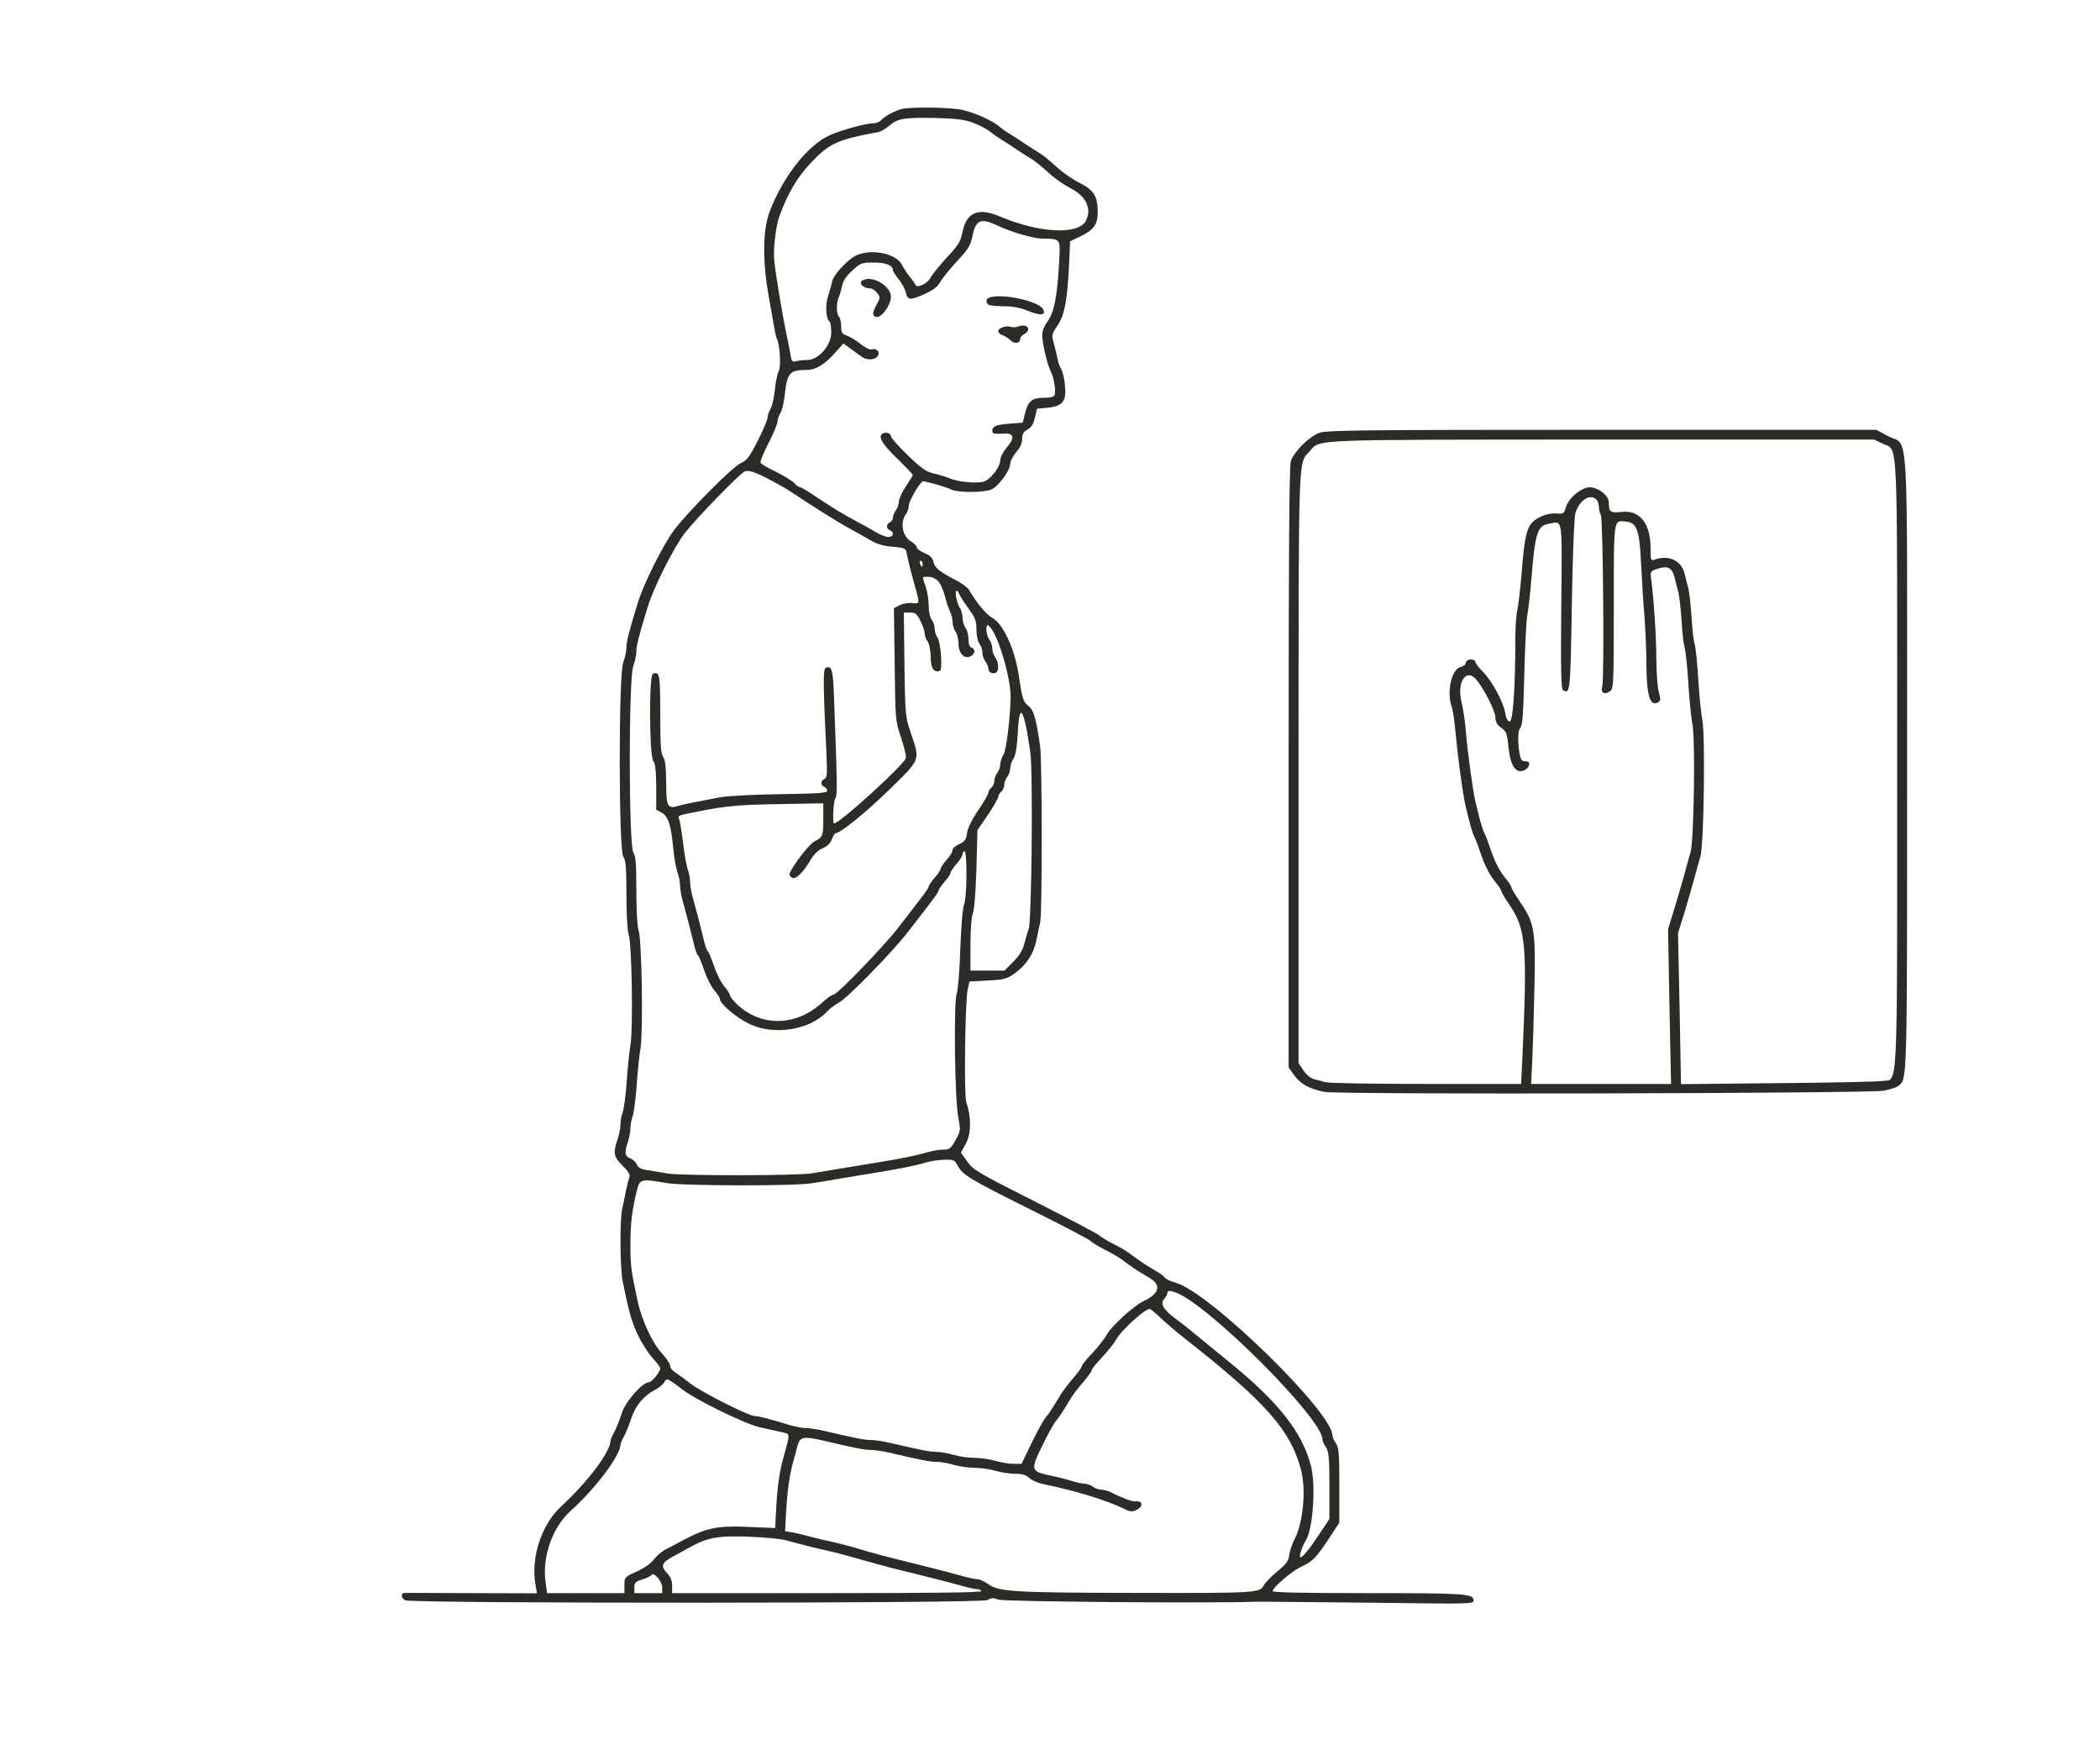
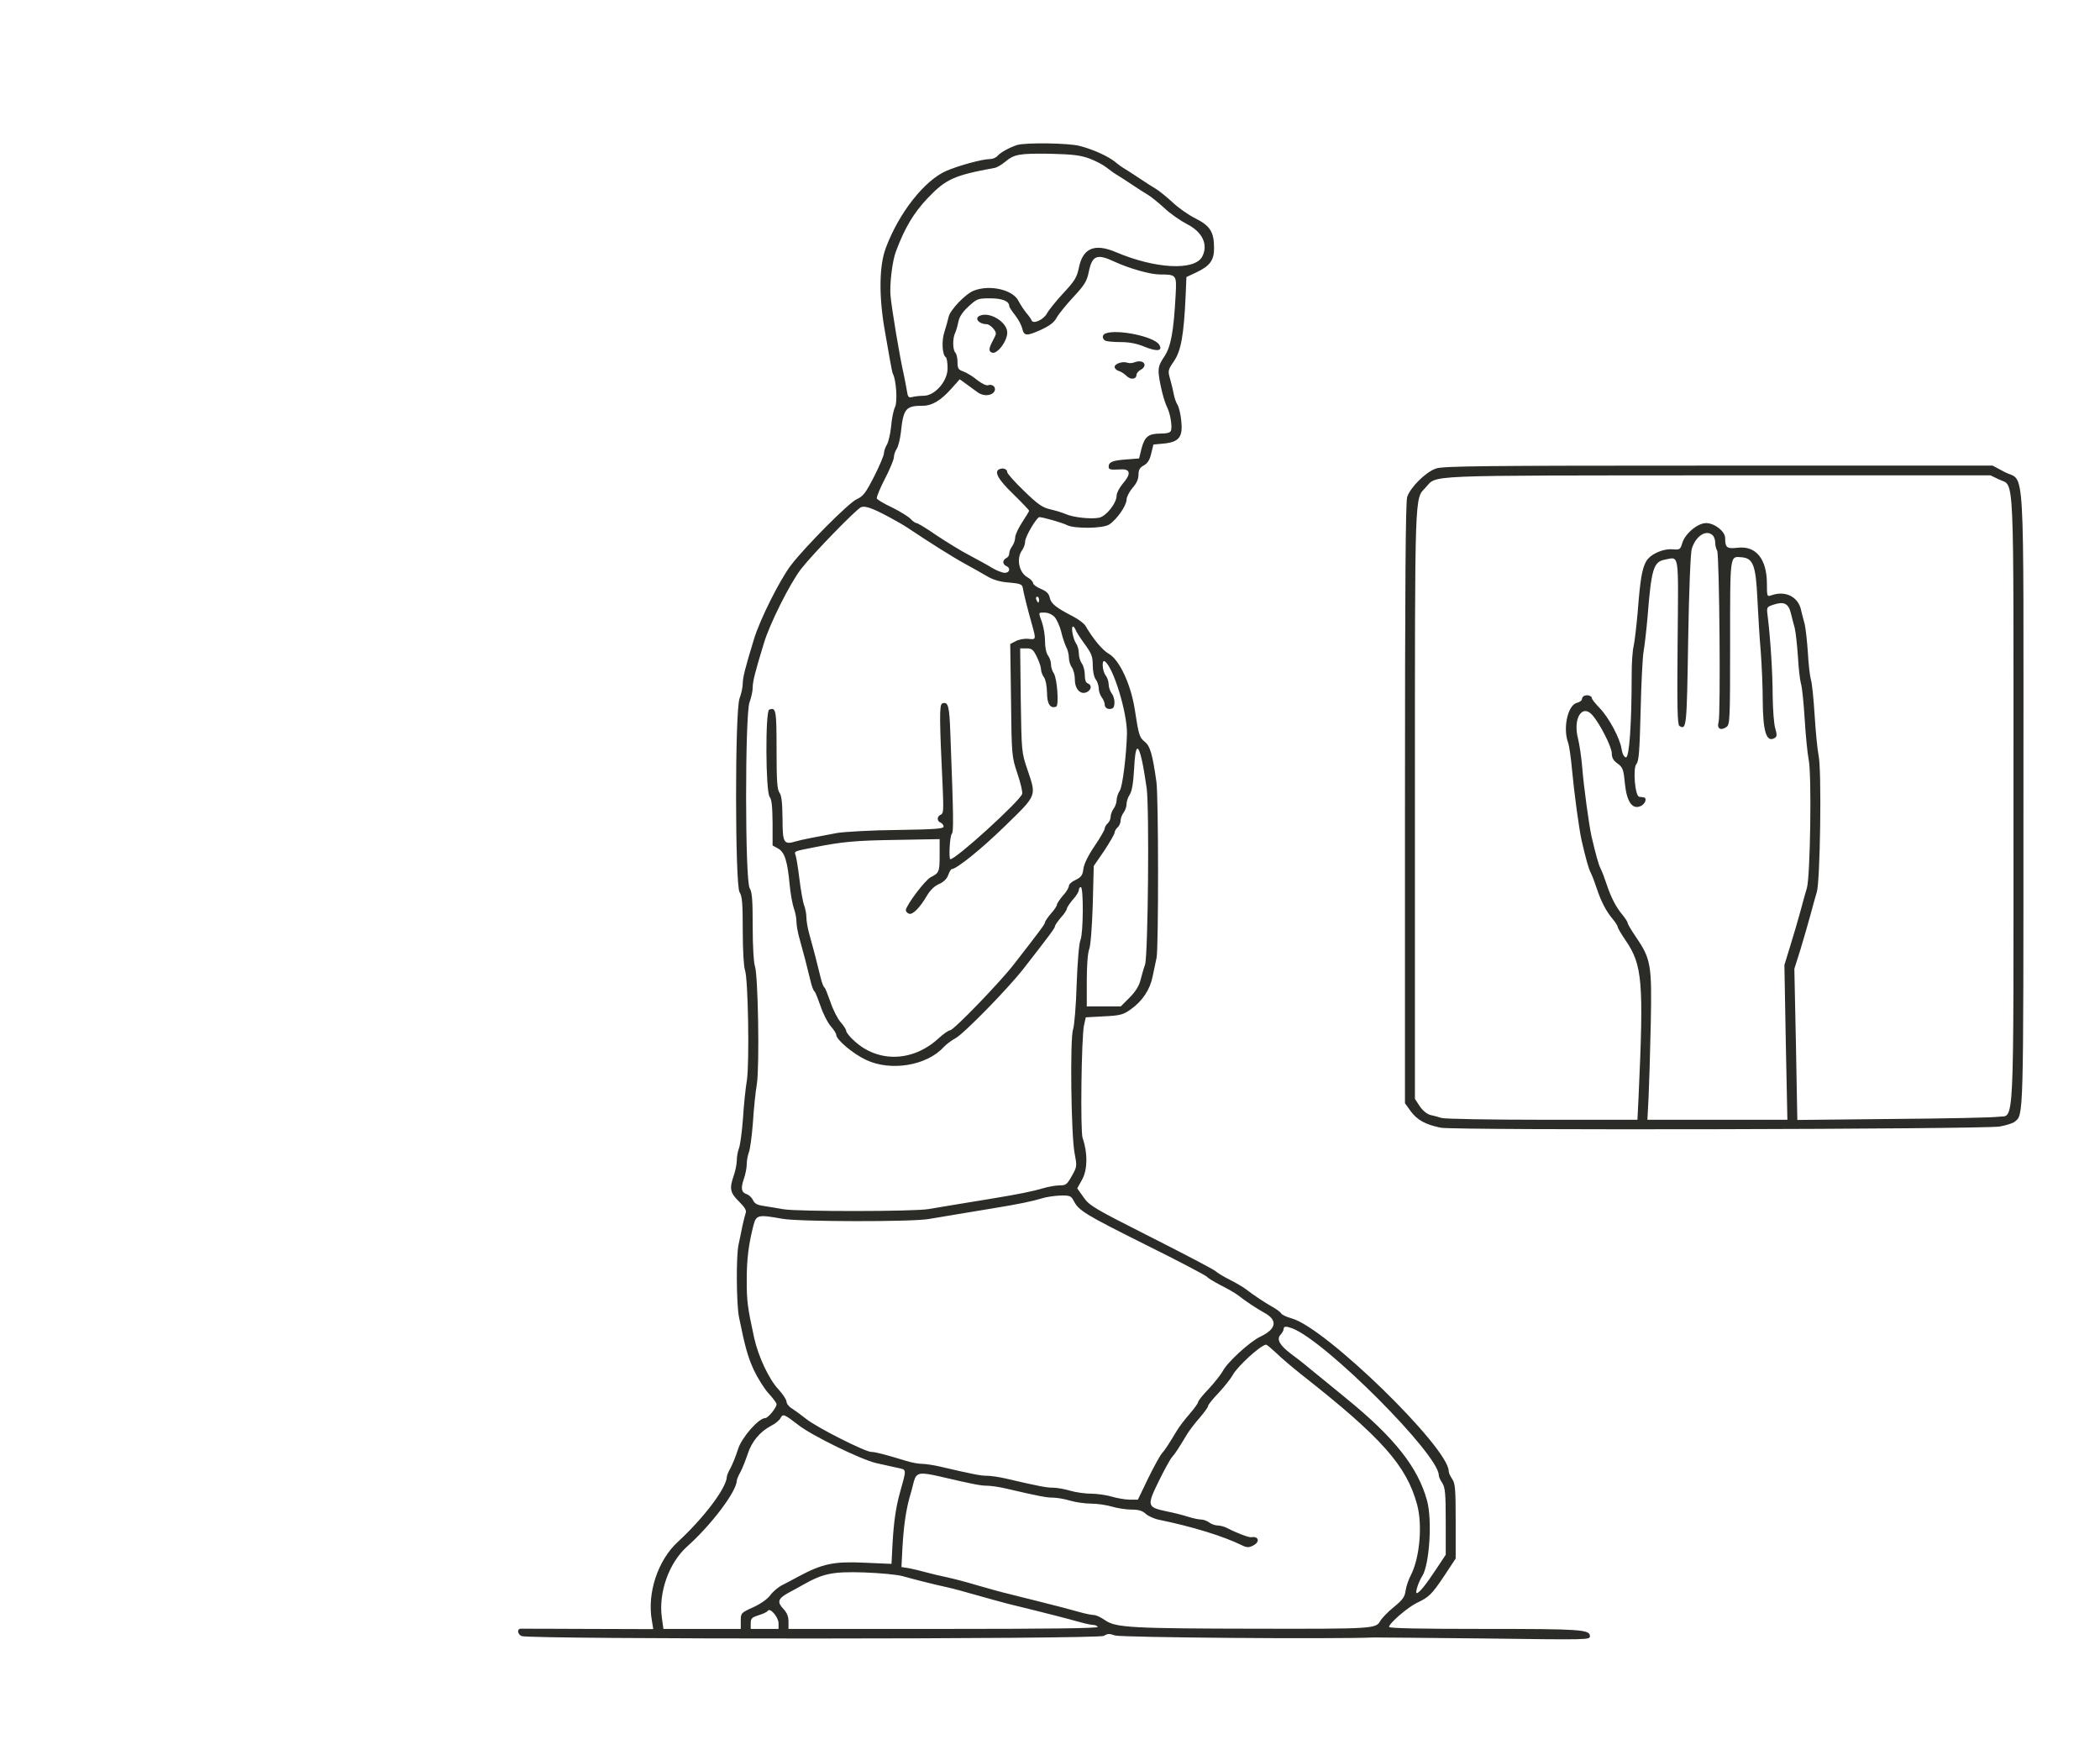
<svg xmlns="http://www.w3.org/2000/svg" version="1.0" width="1056pt" height="882pt" viewBox="0 0 1056 882" preserveAspectRatio="xMidYMid meet">
-   <g transform="translate(0,882) scale(0.1,-0.1)" fill="#2B2B27">
-     <path d="M4530 8271 c-38 -12 -85 -38 -99 -55 -8 -9 -25 -16 -40 -16 -37 0 -157 -33 -217 -59 -110 -48 -238 -210 -304 -386 -34 -88 -36 -241 -7 -410 9 -49 21 -119 27 -154 6 -36 13 -67 15 -71 16 -26 24 -140 11 -166 -8 -16 -17 -60 -20 -99 -4 -38 -14 -80 -22 -92 -7 -12 -14 -31 -14 -42 0 -10 -22 -63 -49 -116 -43 -84 -55 -100 -88 -115 -40 -18 -256 -235 -330 -331 -56 -73 -158 -276 -187 -374 -45 -147 -56 -192 -56 -222 0 -17 -7 -50 -16 -74 -24 -65 -23 -938 0 -975 13 -19 16 -56 16 -193 0 -99 5 -181 11 -198 16 -41 23 -462 10 -553 -7 -41 -16 -129 -20 -195 -5 -66 -14 -133 -20 -148 -6 -16 -11 -43 -11 -61 0 -19 -7 -53 -15 -76 -23 -66 -19 -87 26 -131 28 -28 39 -45 34 -57 -3 -9 -11 -39 -17 -67 -5 -27 -14 -69 -19 -92 -13 -58 -11 -300 2 -365 31 -152 44 -199 75 -267 19 -40 52 -93 74 -117 22 -24 40 -48 40 -54 0 -18 -43 -70 -57 -70 -33 0 -119 -98 -137 -157 -10 -32 -27 -74 -37 -93 -11 -19 -19 -39 -19 -45 -2 -56 -114 -205 -246 -327 -101 -92 -156 -259 -131 -396 l7 -43 -327 1 c-181 1 -334 1 -340 1 -19 -1 -16 -28 5 -37 34 -17 2902 -16 2928 1 19 12 28 12 56 2 28 -10 1089 -19 1303 -10 22 0 270 -2 550 -5 534 -7 535 -7 535 12 0 33 -48 36 -530 36 -322 0 -480 3 -480 10 0 18 94 99 140 121 61 29 74 41 139 138 l56 85 0 186 c0 160 -2 190 -17 213 -10 14 -18 32 -18 40 0 118 -620 722 -789 768 -25 7 -50 18 -54 26 -4 7 -25 22 -45 33 -39 22 -90 56 -132 88 -14 11 -50 32 -80 47 -30 15 -63 35 -73 44 -10 9 -157 86 -325 171 -285 144 -309 158 -338 200 l-32 45 26 47 c26 50 27 132 1 206 -12 35 -6 507 7 567 l9 40 92 5 c81 4 96 8 134 35 58 41 97 99 110 165 6 30 15 73 20 95 10 50 10 811 -1 885 -20 141 -32 180 -59 201 -26 21 -30 32 -50 164 -20 126 -78 250 -132 279 -30 17 -77 73 -116 140 -7 11 -34 32 -61 46 -87 45 -111 64 -118 94 -4 21 -16 33 -45 45 -21 9 -39 22 -39 29 0 7 -13 21 -29 30 -43 24 -56 96 -26 136 8 11 15 30 15 44 0 23 58 122 72 122 16 0 118 -29 138 -40 36 -19 182 -18 213 3 38 25 87 95 87 125 0 13 14 40 30 59 20 22 30 44 30 66 0 24 6 36 27 47 19 11 30 28 37 60 l11 45 54 5 c76 8 95 34 86 115 -3 33 -12 69 -19 80 -7 11 -15 34 -18 50 -3 17 -11 51 -18 76 -13 45 -13 47 19 94 35 52 49 130 58 326 l4 96 51 24 c67 32 88 60 88 121 0 81 -19 112 -92 149 -35 17 -88 54 -118 83 -31 28 -69 59 -85 68 -17 10 -50 31 -75 48 -25 17 -58 38 -74 48 -16 9 -41 27 -56 40 -35 27 -108 61 -175 78 -54 15 -272 18 -315 5z m363 -68 c32 -12 70 -32 86 -45 16 -13 41 -31 57 -40 16 -10 49 -31 74 -48 25 -17 58 -38 75 -48 16 -9 54 -40 85 -68 30 -29 83 -65 116 -82 76 -39 106 -103 74 -163 -39 -71 -235 -61 -433 23 -108 46 -167 21 -187 -79 -10 -48 -21 -66 -79 -128 -36 -39 -73 -85 -82 -102 -17 -31 -70 -55 -77 -33 -2 6 -14 23 -27 38 -12 15 -30 42 -39 60 -28 55 -143 82 -223 51 -42 -15 -121 -98 -128 -133 -4 -17 -13 -51 -21 -75 -15 -45 -11 -115 7 -127 5 -3 9 -28 9 -56 0 -65 -64 -138 -121 -138 -19 0 -44 -3 -56 -6 -19 -5 -23 -1 -28 33 -3 21 -11 58 -16 83 -20 88 -59 320 -66 394 -5 55 9 175 27 221 44 119 90 195 160 269 92 96 131 114 337 152 12 2 35 16 52 30 46 39 73 43 226 41 114 -3 151 -7 198 -24z m127 -519 c71 -33 179 -64 227 -64 84 0 85 -2 80 -99 -10 -189 -24 -265 -58 -315 -26 -39 -30 -54 -27 -89 6 -52 26 -134 43 -167 15 -31 26 -96 18 -116 -3 -9 -20 -14 -52 -14 -61 0 -80 -15 -96 -76 l-12 -49 -64 -5 c-69 -5 -89 -13 -89 -36 0 -15 6 -17 63 -14 48 2 50 -24 7 -73 -16 -19 -30 -46 -30 -59 0 -38 -53 -104 -88 -111 -40 -8 -129 1 -167 18 -16 7 -52 18 -78 24 -40 9 -63 25 -133 93 -46 44 -84 87 -84 94 0 14 -19 23 -37 16 -32 -11 -11 -51 67 -126 44 -43 80 -81 80 -84 0 -3 -16 -29 -35 -58 -19 -29 -35 -63 -35 -76 0 -13 -7 -33 -15 -44 -8 -10 -15 -27 -15 -37 0 -10 -7 -20 -15 -23 -8 -4 -15 -13 -15 -20 0 -8 7 -17 15 -20 23 -9 18 -34 -7 -34 -13 0 -41 11 -63 24 -22 14 -74 42 -115 64 -41 21 -115 67 -165 100 -49 34 -95 62 -101 62 -6 0 -19 9 -30 21 -10 11 -52 37 -92 57 -41 19 -76 40 -78 46 -2 6 16 51 41 99 25 48 45 97 45 108 0 11 6 30 14 42 8 12 17 49 21 82 13 122 24 135 113 135 44 0 90 28 142 87 l41 46 32 -23 c17 -13 44 -32 59 -43 30 -22 75 -17 85 9 7 19 -14 35 -34 27 -8 -3 -32 9 -54 26 -21 18 -53 37 -69 43 -26 9 -30 15 -30 47 0 20 -5 42 -11 48 -14 14 -14 74 -1 99 5 11 12 35 16 55 5 26 20 49 51 78 43 39 47 41 109 41 61 0 96 -14 96 -39 0 -5 13 -25 29 -45 16 -20 32 -50 36 -66 9 -40 21 -41 93 -9 45 21 67 37 80 61 9 17 47 64 83 103 58 62 69 80 79 128 17 83 41 93 130 51z m-1130 -1286 c30 -16 70 -39 88 -51 115 -77 236 -153 292 -183 36 -20 85 -47 110 -62 31 -18 65 -28 110 -31 55 -5 65 -9 68 -26 3 -22 25 -111 48 -191 19 -69 19 -71 -20 -66 -18 2 -47 -3 -62 -11 l-29 -15 4 -283 c3 -280 4 -283 32 -368 16 -47 27 -93 24 -103 -12 -36 -332 -328 -361 -328 -9 0 -3 117 7 127 10 10 9 85 -7 503 -5 143 -11 164 -41 153 -15 -6 -14 -80 3 -436 4 -100 3 -118 -10 -123 -20 -8 -21 -33 -1 -40 8 -4 15 -12 15 -20 0 -11 -45 -14 -232 -17 -128 -1 -264 -9 -303 -15 -119 -22 -179 -34 -207 -42 -62 -19 -68 -9 -68 114 -1 82 -5 116 -15 130 -12 16 -15 59 -15 217 0 200 -3 214 -37 201 -20 -7 -18 -411 2 -438 11 -14 14 -49 15 -132 l0 -113 29 -16 c32 -19 46 -63 57 -183 4 -41 13 -92 20 -114 8 -21 14 -52 14 -69 0 -17 6 -53 14 -81 8 -28 21 -78 30 -111 8 -33 20 -81 27 -108 6 -26 15 -50 20 -52 4 -3 17 -36 30 -73 12 -37 35 -82 50 -100 16 -18 29 -38 29 -45 0 -24 85 -96 150 -126 124 -59 305 -29 390 64 14 15 41 35 60 45 41 22 261 246 343 351 130 167 157 203 157 212 0 5 14 25 30 44 17 18 30 39 30 45 0 5 14 26 30 45 17 18 30 40 30 48 0 8 5 15 10 15 14 0 13 -232 -2 -267 -7 -16 -15 -112 -19 -223 -3 -107 -12 -209 -18 -226 -16 -42 -10 -536 8 -624 12 -63 12 -66 -14 -112 -24 -43 -30 -48 -61 -48 -20 0 -56 -6 -82 -14 -54 -16 -128 -31 -257 -52 -161 -26 -259 -43 -320 -53 -74 -13 -660 -13 -730 -1 -27 5 -71 12 -96 16 -36 5 -49 12 -57 29 -6 13 -20 26 -30 30 -29 9 -33 29 -17 76 8 23 15 56 15 75 0 18 5 45 11 61 6 15 15 82 20 148 4 66 13 154 20 195 14 93 6 552 -10 593 -6 17 -11 98 -11 198 0 136 -3 174 -15 193 -24 36 -24 870 -1 935 9 24 16 57 16 74 0 30 11 75 56 222 29 98 131 301 187 374 58 75 278 301 302 311 21 8 58 -5 145 -52z m750 -413 c0 -8 -2 -15 -4 -15 -2 0 -6 7 -10 15 -3 8 -1 15 4 15 6 0 10 -7 10 -15z m78 -87 c11 -13 26 -45 33 -73 6 -27 18 -62 25 -77 8 -14 14 -39 14 -55 0 -16 7 -38 15 -49 8 -10 15 -38 15 -61 0 -49 30 -79 62 -62 22 12 24 35 3 43 -10 3 -15 19 -15 43 0 21 -7 47 -15 57 -8 11 -15 34 -15 51 0 17 -6 39 -14 50 -15 22 -27 85 -15 85 3 0 9 -8 13 -17 3 -10 24 -42 46 -72 34 -47 40 -62 40 -106 0 -29 6 -59 15 -71 8 -10 15 -31 15 -45 0 -14 7 -34 15 -45 8 -10 15 -26 15 -36 0 -18 18 -28 38 -20 16 6 15 53 -3 76 -8 11 -15 31 -15 45 0 14 -7 35 -15 45 -17 22 -21 81 -5 71 43 -27 114 -259 112 -365 -3 -108 -22 -264 -36 -285 -9 -14 -16 -35 -16 -48 0 -13 -7 -32 -15 -43 -8 -10 -15 -29 -15 -40 0 -12 -7 -27 -15 -34 -8 -7 -15 -19 -15 -26 0 -7 -23 -47 -51 -88 -32 -47 -53 -90 -56 -114 -4 -33 -11 -42 -39 -56 -19 -8 -34 -22 -34 -30 0 -9 -13 -31 -30 -49 -16 -19 -30 -40 -30 -45 0 -6 -13 -27 -30 -45 -16 -19 -30 -39 -30 -44 0 -9 -27 -45 -157 -212 -74 -95 -303 -331 -320 -331 -8 0 -35 -19 -61 -43 -129 -117 -304 -121 -424 -8 -21 19 -38 41 -38 48 0 7 -13 27 -29 45 -15 18 -38 63 -50 100 -13 37 -26 70 -30 73 -5 2 -14 26 -20 52 -7 27 -19 75 -27 108 -9 33 -22 83 -30 111 -8 28 -14 65 -14 82 0 17 -5 43 -11 59 -6 15 -17 75 -24 133 -7 58 -16 113 -20 122 -7 18 -7 18 95 38 142 28 206 34 408 37 l222 4 0 -78 c0 -86 -2 -92 -44 -113 -29 -14 -125 -143 -126 -166 0 -7 7 -15 16 -18 18 -7 55 30 91 92 16 27 38 48 60 57 22 10 39 25 46 45 6 16 14 30 17 30 25 0 151 102 269 217 163 159 158 148 112 285 -29 85 -29 90 -33 347 l-3 261 32 0 c27 0 34 -6 52 -43 12 -24 21 -52 21 -63 0 -11 7 -29 15 -40 8 -11 14 -42 15 -76 0 -57 16 -82 46 -71 15 5 5 142 -12 168 -8 11 -14 31 -14 45 0 14 -7 34 -15 44 -9 12 -15 42 -15 72 0 28 -7 71 -15 94 -19 54 -20 50 13 50 17 0 37 -9 50 -22z m440 -724 c7 -32 17 -94 23 -136 14 -102 7 -840 -8 -888 -7 -19 -17 -55 -23 -78 -7 -29 -26 -59 -55 -88 l-44 -44 -86 0 -85 0 0 129 c0 79 5 141 12 158 7 17 14 105 18 223 l5 196 53 77 c28 43 52 84 52 91 0 7 7 19 15 26 8 7 15 22 15 34 0 11 7 30 15 40 8 11 15 30 15 43 0 13 7 35 16 48 11 17 18 58 22 130 6 120 19 133 40 39z m-344 -2211 c25 -50 57 -69 363 -222 166 -82 304 -155 308 -161 4 -6 34 -24 68 -42 34 -17 73 -39 87 -50 42 -33 93 -66 132 -88 70 -38 62 -82 -20 -121 -54 -26 -167 -130 -189 -174 -9 -16 -40 -56 -69 -87 -30 -31 -54 -61 -54 -67 0 -6 -19 -32 -42 -59 -24 -27 -52 -64 -63 -82 -44 -73 -61 -99 -77 -117 -9 -10 -40 -66 -69 -125 l-52 -108 -41 0 c-23 0 -63 7 -90 15 -27 8 -74 15 -105 15 -31 0 -78 7 -105 15 -27 8 -65 15 -85 15 -33 0 -71 7 -238 46 -34 8 -76 14 -95 14 -30 0 -69 7 -235 46 -34 8 -76 14 -93 14 -18 0 -53 7 -79 15 -98 30 -154 45 -175 45 -30 0 -272 122 -326 165 -25 20 -57 43 -72 53 -16 9 -28 25 -28 35 0 9 -18 37 -40 61 -49 52 -102 166 -123 261 -33 153 -37 181 -37 288 0 106 9 179 34 277 14 52 23 54 146 32 82 -15 652 -16 735 -1 33 5 101 17 150 25 50 8 128 21 175 29 124 20 200 36 245 50 22 7 64 13 92 14 48 1 54 -2 67 -26z m1100 -642 c168 -65 736 -634 736 -738 0 -8 8 -26 18 -40 14 -23 17 -52 17 -193 l0 -167 -49 -74 c-53 -80 -85 -119 -97 -119 -9 0 9 57 28 86 36 57 51 281 24 379 -45 166 -163 316 -405 513 -65 53 -146 120 -180 147 -33 28 -78 63 -99 78 -57 43 -74 73 -53 96 9 9 16 23 16 29 0 14 11 15 44 3z m-82 -123 c24 -24 81 -72 126 -108 405 -318 530 -459 583 -655 28 -102 13 -268 -31 -354 -12 -22 -24 -58 -27 -79 -4 -32 -15 -46 -60 -83 -30 -24 -60 -56 -68 -70 -20 -38 -42 -39 -609 -38 -636 1 -720 5 -773 42 -21 15 -47 27 -58 27 -10 0 -41 6 -69 14 -49 14 -118 32 -238 62 -32 8 -86 21 -120 30 -35 8 -106 28 -158 43 -52 16 -122 34 -155 41 -33 7 -80 18 -105 25 -25 7 -62 16 -83 20 l-39 6 5 97 c6 106 17 184 35 250 7 23 17 60 22 82 13 47 29 50 133 26 166 -39 205 -46 235 -46 19 0 61 -6 95 -14 167 -39 205 -46 238 -46 20 0 58 -7 85 -15 27 -8 74 -15 105 -15 31 0 78 -7 105 -15 27 -8 71 -15 98 -15 37 0 56 -6 72 -21 13 -12 44 -26 71 -31 165 -34 317 -81 410 -126 25 -13 37 -14 57 -4 39 18 32 50 -8 43 -11 -2 -74 22 -118 45 -14 8 -37 14 -50 14 -12 0 -32 7 -42 15 -11 8 -29 15 -41 15 -12 0 -41 6 -66 14 -24 8 -72 20 -107 27 -99 21 -101 27 -41 150 28 57 58 112 67 122 16 18 33 44 77 117 11 18 39 55 63 82 23 27 42 53 42 59 0 6 24 36 54 67 29 31 60 71 69 87 22 43 141 152 168 154 4 1 26 -18 51 -41z m-2402 -363 c67 -53 316 -174 390 -191 36 -8 82 -18 103 -23 54 -12 52 0 16 -131 -19 -69 -30 -145 -36 -254 l-5 -99 -138 6 c-152 7 -209 -5 -329 -69 -29 -16 -69 -37 -87 -46 -18 -10 -44 -32 -56 -49 -14 -19 -48 -43 -85 -60 -62 -28 -63 -29 -63 -69 l0 -40 -194 0 -195 0 -8 58 c-17 126 36 275 128 357 121 108 247 275 249 330 0 6 8 26 19 45 10 19 26 60 36 90 20 62 62 112 117 141 21 10 42 28 48 39 12 23 17 21 90 -35z m525 -760 c64 -18 156 -41 220 -55 28 -6 95 -24 150 -40 55 -16 127 -35 160 -44 201 -49 304 -76 361 -92 28 -8 58 -14 67 -14 9 0 19 -4 22 -10 4 -7 -257 -10 -774 -10 l-781 0 0 37 c0 26 -8 45 -26 64 -32 34 -27 51 23 79 21 11 57 31 80 44 98 55 146 65 303 60 80 -3 168 -11 195 -19z m-625 -237 l0 -28 -70 0 -70 0 0 28 c0 25 6 30 40 41 21 6 42 16 46 22 11 18 54 -32 54 -63z M4343 7413 c-31 -12 -6 -43 34 -43 8 0 23 -10 33 -22 17 -22 17 -24 -1 -58 -22 -41 -24 -56 -6 -63 26 -10 77 57 77 101 0 52 -87 106 -137 85z M4973 7323 c-18 -7 -16 -30 3 -37 9 -3 43 -6 77 -6 42 0 81 -8 119 -24 61 -25 92 -21 72 11 -25 41 -213 80 -271 56z M5122 7179 c-12 -5 -29 -6 -37 -3 -23 9 -65 -4 -65 -21 0 -7 9 -17 21 -20 12 -4 29 -15 40 -26 20 -20 49 -16 49 7 0 7 9 18 20 24 40 22 16 55 -28 39z M6635 6644 c-53 -19 -129 -96 -144 -143 -8 -28 -11 -450 -11 -1543 l0 -1505 28 -39 c33 -45 74 -68 152 -84 69 -14 2725 -8 2811 6 32 6 65 16 75 24 45 38 44 -12 44 1622 0 1764 10 1589 -95 1645 l-60 32 -1380 0 c-1186 0 -1386 -2 -1420 -15z m2833 -55 c78 -38 72 89 72 -1609 0 -1715 6 -1583 -77 -1595 -26 -4 -264 -9 -529 -11 l-481 -5 -7 380 -8 380 31 98 c16 54 39 132 50 173 11 41 25 93 32 115 17 56 25 612 9 686 -6 30 -15 121 -20 203 -5 81 -13 162 -19 180 -5 17 -12 78 -15 135 -4 58 -11 122 -16 143 -6 21 -15 56 -20 78 -17 62 -80 91 -147 67 -22 -8 -23 -6 -23 58 0 124 -55 192 -146 181 -56 -6 -64 0 -64 49 0 33 -53 75 -96 75 -42 0 -107 -54 -120 -102 -9 -30 -13 -33 -45 -30 -52 5 -117 -25 -137 -62 -20 -37 -29 -88 -42 -256 -6 -69 -15 -144 -20 -168 -6 -23 -10 -88 -10 -145 0 -245 -12 -418 -29 -415 -10 2 -18 18 -22 43 -8 53 -64 158 -111 206 -21 22 -38 43 -38 48 0 12 -21 19 -37 13 -7 -2 -13 -10 -13 -17 0 -7 -12 -16 -26 -19 -46 -12 -71 -129 -43 -202 5 -16 14 -76 19 -134 11 -119 35 -295 48 -355 22 -94 35 -142 47 -165 7 -14 20 -48 29 -76 22 -66 47 -115 80 -154 14 -17 26 -36 26 -41 0 -5 18 -36 40 -68 84 -123 91 -207 65 -778 l-6 -123 -478 0 c-263 0 -491 4 -507 9 -16 5 -41 12 -56 15 -16 4 -38 21 -53 43 l-25 38 0 1486 c0 1597 -2 1527 54 1588 60 64 -39 60 1465 61 l1375 0 44 -21z m-1440 -281 c7 -7 12 -23 12 -36 0 -13 4 -31 10 -41 11 -22 18 -826 7 -862 -10 -32 11 -45 40 -24 17 13 18 36 18 425 0 450 -2 433 59 428 57 -5 70 -41 78 -206 4 -81 11 -201 17 -267 5 -66 10 -177 10 -246 1 -160 19 -215 61 -189 11 7 11 16 2 48 -7 22 -12 95 -13 163 0 117 -12 297 -25 400 -6 47 -6 47 30 59 51 17 74 6 86 -41 5 -21 14 -56 20 -77 5 -21 12 -85 16 -143 3 -57 10 -118 15 -135 6 -18 14 -99 19 -180 5 -82 14 -173 20 -203 16 -74 8 -590 -9 -646 -7 -22 -21 -74 -32 -115 -11 -41 -34 -119 -51 -174 l-30 -98 7 -389 8 -389 -352 0 -352 0 6 113 c3 61 8 228 11 371 6 295 1 325 -76 437 -22 32 -40 63 -40 68 0 5 -12 24 -26 41 -33 39 -58 88 -80 154 -9 28 -22 62 -29 76 -12 23 -25 72 -47 165 -13 60 -39 248 -47 350 -4 50 -14 114 -21 142 -26 101 21 176 73 117 38 -44 96 -158 97 -191 0 -23 8 -37 29 -52 26 -19 30 -28 37 -102 10 -94 39 -133 83 -110 21 12 29 40 11 42 -5 1 -16 2 -22 3 -21 2 -33 144 -14 165 12 13 16 65 21 266 3 138 10 273 15 300 5 28 14 106 20 175 19 240 30 275 86 286 75 14 69 47 65 -415 -3 -330 -1 -415 9 -421 36 -22 37 -7 44 428 4 252 12 441 18 462 20 66 74 100 106 68z" />
+   <g class="place" transform="translate(58.5,18.0)">
+     <g transform="translate(0,882) scale(0.1,-0.1)" fill="#2B2B27">
+       <path d="M4530 8271 c-38 -12 -85 -38 -99 -55 -8 -9 -25 -16 -40 -16 -37 0 -157 -33 -217 -59 -110 -48 -238 -210 -304 -386 -34 -88 -36 -241 -7 -410 9 -49 21 -119 27 -154 6 -36 13 -67 15 -71 16 -26 24 -140 11 -166 -8 -16 -17 -60 -20 -99 -4 -38 -14 -80 -22 -92 -7 -12 -14 -31 -14 -42 0 -10 -22 -63 -49 -116 -43 -84 -55 -100 -88 -115 -40 -18 -256 -235 -330 -331 -56 -73 -158 -276 -187 -374 -45 -147 -56 -192 -56 -222 0 -17 -7 -50 -16 -74 -24 -65 -23 -938 0 -975 13 -19 16 -56 16 -193 0 -99 5 -181 11 -198 16 -41 23 -462 10 -553 -7 -41 -16 -129 -20 -195 -5 -66 -14 -133 -20 -148 -6 -16 -11 -43 -11 -61 0 -19 -7 -53 -15 -76 -23 -66 -19 -87 26 -131 28 -28 39 -45 34 -57 -3 -9 -11 -39 -17 -67 -5 -27 -14 -69 -19 -92 -13 -58 -11 -300 2 -365 31 -152 44 -199 75 -267 19 -40 52 -93 74 -117 22 -24 40 -48 40 -54 0 -18 -43 -70 -57 -70 -33 0 -119 -98 -137 -157 -10 -32 -27 -74 -37 -93 -11 -19 -19 -39 -19 -45 -2 -56 -114 -205 -246 -327 -101 -92 -156 -259 -131 -396 l7 -43 -327 1 c-181 1 -334 1 -340 1 -19 -1 -16 -28 5 -37 34 -17 2902 -16 2928 1 19 12 28 12 56 2 28 -10 1089 -19 1303 -10 22 0 270 -2 550 -5 534 -7 535 -7 535 12 0 33 -48 36 -530 36 -322 0 -480 3 -480 10 0 18 94 99 140 121 61 29 74 41 139 138 l56 85 0 186 c0 160 -2 190 -17 213 -10 14 -18 32 -18 40 0 118 -620 722 -789 768 -25 7 -50 18 -54 26 -4 7 -25 22 -45 33 -39 22 -90 56 -132 88 -14 11 -50 32 -80 47 -30 15 -63 35 -73 44 -10 9 -157 86 -325 171 -285 144 -309 158 -338 200 l-32 45 26 47 c26 50 27 132 1 206 -12 35 -6 507 7 567 l9 40 92 5 c81 4 96 8 134 35 58 41 97 99 110 165 6 30 15 73 20 95 10 50 10 811 -1 885 -20 141 -32 180 -59 201 -26 21 -30 32 -50 164 -20 126 -78 250 -132 279 -30 17 -77 73 -116 140 -7 11 -34 32 -61 46 -87 45 -111 64 -118 94 -4 21 -16 33 -45 45 -21 9 -39 22 -39 29 0 7 -13 21 -29 30 -43 24 -56 96 -26 136 8 11 15 30 15 44 0 23 58 122 72 122 16 0 118 -29 138 -40 36 -19 182 -18 213 3 38 25 87 95 87 125 0 13 14 40 30 59 20 22 30 44 30 66 0 24 6 36 27 47 19 11 30 28 37 60 l11 45 54 5 c76 8 95 34 86 115 -3 33 -12 69 -19 80 -7 11 -15 34 -18 50 -3 17 -11 51 -18 76 -13 45 -13 47 19 94 35 52 49 130 58 326 l4 96 51 24 c67 32 88 60 88 121 0 81 -19 112 -92 149 -35 17 -88 54 -118 83 -31 28 -69 59 -85 68 -17 10 -50 31 -75 48 -25 17 -58 38 -74 48 -16 9 -41 27 -56 40 -35 27 -108 61 -175 78 -54 15 -272 18 -315 5z m363 -68 c32 -12 70 -32 86 -45 16 -13 41 -31 57 -40 16 -10 49 -31 74 -48 25 -17 58 -38 75 -48 16 -9 54 -40 85 -68 30 -29 83 -65 116 -82 76 -39 106 -103 74 -163 -39 -71 -235 -61 -433 23 -108 46 -167 21 -187 -79 -10 -48 -21 -66 -79 -128 -36 -39 -73 -85 -82 -102 -17 -31 -70 -55 -77 -33 -2 6 -14 23 -27 38 -12 15 -30 42 -39 60 -28 55 -143 82 -223 51 -42 -15 -121 -98 -128 -133 -4 -17 -13 -51 -21 -75 -15 -45 -11 -115 7 -127 5 -3 9 -28 9 -56 0 -65 -64 -138 -121 -138 -19 0 -44 -3 -56 -6 -19 -5 -23 -1 -28 33 -3 21 -11 58 -16 83 -20 88 -59 320 -66 394 -5 55 9 175 27 221 44 119 90 195 160 269 92 96 131 114 337 152 12 2 35 16 52 30 46 39 73 43 226 41 114 -3 151 -7 198 -24z m127 -519 c71 -33 179 -64 227 -64 84 0 85 -2 80 -99 -10 -189 -24 -265 -58 -315 -26 -39 -30 -54 -27 -89 6 -52 26 -134 43 -167 15 -31 26 -96 18 -116 -3 -9 -20 -14 -52 -14 -61 0 -80 -15 -96 -76 l-12 -49 -64 -5 c-69 -5 -89 -13 -89 -36 0 -15 6 -17 63 -14 48 2 50 -24 7 -73 -16 -19 -30 -46 -30 -59 0 -38 -53 -104 -88 -111 -40 -8 -129 1 -167 18 -16 7 -52 18 -78 24 -40 9 -63 25 -133 93 -46 44 -84 87 -84 94 0 14 -19 23 -37 16 -32 -11 -11 -51 67 -126 44 -43 80 -81 80 -84 0 -3 -16 -29 -35 -58 -19 -29 -35 -63 -35 -76 0 -13 -7 -33 -15 -44 -8 -10 -15 -27 -15 -37 0 -10 -7 -20 -15 -23 -8 -4 -15 -13 -15 -20 0 -8 7 -17 15 -20 23 -9 18 -34 -7 -34 -13 0 -41 11 -63 24 -22 14 -74 42 -115 64 -41 21 -115 67 -165 100 -49 34 -95 62 -101 62 -6 0 -19 9 -30 21 -10 11 -52 37 -92 57 -41 19 -76 40 -78 46 -2 6 16 51 41 99 25 48 45 97 45 108 0 11 6 30 14 42 8 12 17 49 21 82 13 122 24 135 113 135 44 0 90 28 142 87 l41 46 32 -23 c17 -13 44 -32 59 -43 30 -22 75 -17 85 9 7 19 -14 35 -34 27 -8 -3 -32 9 -54 26 -21 18 -53 37 -69 43 -26 9 -30 15 -30 47 0 20 -5 42 -11 48 -14 14 -14 74 -1 99 5 11 12 35 16 55 5 26 20 49 51 78 43 39 47 41 109 41 61 0 96 -14 96 -39 0 -5 13 -25 29 -45 16 -20 32 -50 36 -66 9 -40 21 -41 93 -9 45 21 67 37 80 61 9 17 47 64 83 103 58 62 69 80 79 128 17 83 41 93 130 51z m-1130 -1286 c30 -16 70 -39 88 -51 115 -77 236 -153 292 -183 36 -20 85 -47 110 -62 31 -18 65 -28 110 -31 55 -5 65 -9 68 -26 3 -22 25 -111 48 -191 19 -69 19 -71 -20 -66 -18 2 -47 -3 -62 -11 l-29 -15 4 -283 c3 -280 4 -283 32 -368 16 -47 27 -93 24 -103 -12 -36 -332 -328 -361 -328 -9 0 -3 117 7 127 10 10 9 85 -7 503 -5 143 -11 164 -41 153 -15 -6 -14 -80 3 -436 4 -100 3 -118 -10 -123 -20 -8 -21 -33 -1 -40 8 -4 15 -12 15 -20 0 -11 -45 -14 -232 -17 -128 -1 -264 -9 -303 -15 -119 -22 -179 -34 -207 -42 -62 -19 -68 -9 -68 114 -1 82 -5 116 -15 130 -12 16 -15 59 -15 217 0 200 -3 214 -37 201 -20 -7 -18 -411 2 -438 11 -14 14 -49 15 -132 l0 -113 29 -16 c32 -19 46 -63 57 -183 4 -41 13 -92 20 -114 8 -21 14 -52 14 -69 0 -17 6 -53 14 -81 8 -28 21 -78 30 -111 8 -33 20 -81 27 -108 6 -26 15 -50 20 -52 4 -3 17 -36 30 -73 12 -37 35 -82 50 -100 16 -18 29 -38 29 -45 0 -24 85 -96 150 -126 124 -59 305 -29 390 64 14 15 41 35 60 45 41 22 261 246 343 351 130 167 157 203 157 212 0 5 14 25 30 44 17 18 30 39 30 45 0 5 14 26 30 45 17 18 30 40 30 48 0 8 5 15 10 15 14 0 13 -232 -2 -267 -7 -16 -15 -112 -19 -223 -3 -107 -12 -209 -18 -226 -16 -42 -10 -536 8 -624 12 -63 12 -66 -14 -112 -24 -43 -30 -48 -61 -48 -20 0 -56 -6 -82 -14 -54 -16 -128 -31 -257 -52 -161 -26 -259 -43 -320 -53 -74 -13 -660 -13 -730 -1 -27 5 -71 12 -96 16 -36 5 -49 12 -57 29 -6 13 -20 26 -30 30 -29 9 -33 29 -17 76 8 23 15 56 15 75 0 18 5 45 11 61 6 15 15 82 20 148 4 66 13 154 20 195 14 93 6 552 -10 593 -6 17 -11 98 -11 198 0 136 -3 174 -15 193 -24 36 -24 870 -1 935 9 24 16 57 16 74 0 30 11 75 56 222 29 98 131 301 187 374 58 75 278 301 302 311 21 8 58 -5 145 -52z m750 -413 c0 -8 -2 -15 -4 -15 -2 0 -6 7 -10 15 -3 8 -1 15 4 15 6 0 10 -7 10 -15z m78 -87 c11 -13 26 -45 33 -73 6 -27 18 -62 25 -77 8 -14 14 -39 14 -55 0 -16 7 -38 15 -49 8 -10 15 -38 15 -61 0 -49 30 -79 62 -62 22 12 24 35 3 43 -10 3 -15 19 -15 43 0 21 -7 47 -15 57 -8 11 -15 34 -15 51 0 17 -6 39 -14 50 -15 22 -27 85 -15 85 3 0 9 -8 13 -17 3 -10 24 -42 46 -72 34 -47 40 -62 40 -106 0 -29 6 -59 15 -71 8 -10 15 -31 15 -45 0 -14 7 -34 15 -45 8 -10 15 -26 15 -36 0 -18 18 -28 38 -20 16 6 15 53 -3 76 -8 11 -15 31 -15 45 0 14 -7 35 -15 45 -17 22 -21 81 -5 71 43 -27 114 -259 112 -365 -3 -108 -22 -264 -36 -285 -9 -14 -16 -35 -16 -48 0 -13 -7 -32 -15 -43 -8 -10 -15 -29 -15 -40 0 -12 -7 -27 -15 -34 -8 -7 -15 -19 -15 -26 0 -7 -23 -47 -51 -88 -32 -47 -53 -90 -56 -114 -4 -33 -11 -42 -39 -56 -19 -8 -34 -22 -34 -30 0 -9 -13 -31 -30 -49 -16 -19 -30 -40 -30 -45 0 -6 -13 -27 -30 -45 -16 -19 -30 -39 -30 -44 0 -9 -27 -45 -157 -212 -74 -95 -303 -331 -320 -331 -8 0 -35 -19 -61 -43 -129 -117 -304 -121 -424 -8 -21 19 -38 41 -38 48 0 7 -13 27 -29 45 -15 18 -38 63 -50 100 -13 37 -26 70 -30 73 -5 2 -14 26 -20 52 -7 27 -19 75 -27 108 -9 33 -22 83 -30 111 -8 28 -14 65 -14 82 0 17 -5 43 -11 59 -6 15 -17 75 -24 133 -7 58 -16 113 -20 122 -7 18 -7 18 95 38 142 28 206 34 408 37 l222 4 0 -78 c0 -86 -2 -92 -44 -113 -29 -14 -125 -143 -126 -166 0 -7 7 -15 16 -18 18 -7 55 30 91 92 16 27 38 48 60 57 22 10 39 25 46 45 6 16 14 30 17 30 25 0 151 102 269 217 163 159 158 148 112 285 -29 85 -29 90 -33 347 l-3 261 32 0 c27 0 34 -6 52 -43 12 -24 21 -52 21 -63 0 -11 7 -29 15 -40 8 -11 14 -42 15 -76 0 -57 16 -82 46 -71 15 5 5 142 -12 168 -8 11 -14 31 -14 45 0 14 -7 34 -15 44 -9 12 -15 42 -15 72 0 28 -7 71 -15 94 -19 54 -20 50 13 50 17 0 37 -9 50 -22z m440 -724 c7 -32 17 -94 23 -136 14 -102 7 -840 -8 -888 -7 -19 -17 -55 -23 -78 -7 -29 -26 -59 -55 -88 l-44 -44 -86 0 -85 0 0 129 c0 79 5 141 12 158 7 17 14 105 18 223 l5 196 53 77 c28 43 52 84 52 91 0 7 7 19 15 26 8 7 15 22 15 34 0 11 7 30 15 40 8 11 15 30 15 43 0 13 7 35 16 48 11 17 18 58 22 130 6 120 19 133 40 39z m-344 -2211 c25 -50 57 -69 363 -222 166 -82 304 -155 308 -161 4 -6 34 -24 68 -42 34 -17 73 -39 87 -50 42 -33 93 -66 132 -88 70 -38 62 -82 -20 -121 -54 -26 -167 -130 -189 -174 -9 -16 -40 -56 -69 -87 -30 -31 -54 -61 -54 -67 0 -6 -19 -32 -42 -59 -24 -27 -52 -64 -63 -82 -44 -73 -61 -99 -77 -117 -9 -10 -40 -66 -69 -125 l-52 -108 -41 0 c-23 0 -63 7 -90 15 -27 8 -74 15 -105 15 -31 0 -78 7 -105 15 -27 8 -65 15 -85 15 -33 0 -71 7 -238 46 -34 8 -76 14 -95 14 -30 0 -69 7 -235 46 -34 8 -76 14 -93 14 -18 0 -53 7 -79 15 -98 30 -154 45 -175 45 -30 0 -272 122 -326 165 -25 20 -57 43 -72 53 -16 9 -28 25 -28 35 0 9 -18 37 -40 61 -49 52 -102 166 -123 261 -33 153 -37 181 -37 288 0 106 9 179 34 277 14 52 23 54 146 32 82 -15 652 -16 735 -1 33 5 101 17 150 25 50 8 128 21 175 29 124 20 200 36 245 50 22 7 64 13 92 14 48 1 54 -2 67 -26z m1100 -642 c168 -65 736 -634 736 -738 0 -8 8 -26 18 -40 14 -23 17 -52 17 -193 l0 -167 -49 -74 c-53 -80 -85 -119 -97 -119 -9 0 9 57 28 86 36 57 51 281 24 379 -45 166 -163 316 -405 513 -65 53 -146 120 -180 147 -33 28 -78 63 -99 78 -57 43 -74 73 -53 96 9 9 16 23 16 29 0 14 11 15 44 3z m-82 -123 c24 -24 81 -72 126 -108 405 -318 530 -459 583 -655 28 -102 13 -268 -31 -354 -12 -22 -24 -58 -27 -79 -4 -32 -15 -46 -60 -83 -30 -24 -60 -56 -68 -70 -20 -38 -42 -39 -609 -38 -636 1 -720 5 -773 42 -21 15 -47 27 -58 27 -10 0 -41 6 -69 14 -49 14 -118 32 -238 62 -32 8 -86 21 -120 30 -35 8 -106 28 -158 43 -52 16 -122 34 -155 41 -33 7 -80 18 -105 25 -25 7 -62 16 -83 20 l-39 6 5 97 c6 106 17 184 35 250 7 23 17 60 22 82 13 47 29 50 133 26 166 -39 205 -46 235 -46 19 0 61 -6 95 -14 167 -39 205 -46 238 -46 20 0 58 -7 85 -15 27 -8 74 -15 105 -15 31 0 78 -7 105 -15 27 -8 71 -15 98 -15 37 0 56 -6 72 -21 13 -12 44 -26 71 -31 165 -34 317 -81 410 -126 25 -13 37 -14 57 -4 39 18 32 50 -8 43 -11 -2 -74 22 -118 45 -14 8 -37 14 -50 14 -12 0 -32 7 -42 15 -11 8 -29 15 -41 15 -12 0 -41 6 -66 14 -24 8 -72 20 -107 27 -99 21 -101 27 -41 150 28 57 58 112 67 122 16 18 33 44 77 117 11 18 39 55 63 82 23 27 42 53 42 59 0 6 24 36 54 67 29 31 60 71 69 87 22 43 141 152 168 154 4 1 26 -18 51 -41z m-2402 -363 c67 -53 316 -174 390 -191 36 -8 82 -18 103 -23 54 -12 52 0 16 -131 -19 -69 -30 -145 -36 -254 l-5 -99 -138 6 c-152 7 -209 -5 -329 -69 -29 -16 -69 -37 -87 -46 -18 -10 -44 -32 -56 -49 -14 -19 -48 -43 -85 -60 -62 -28 -63 -29 -63 -69 l0 -40 -194 0 -195 0 -8 58 c-17 126 36 275 128 357 121 108 247 275 249 330 0 6 8 26 19 45 10 19 26 60 36 90 20 62 62 112 117 141 21 10 42 28 48 39 12 23 17 21 90 -35z m525 -760 c64 -18 156 -41 220 -55 28 -6 95 -24 150 -40 55 -16 127 -35 160 -44 201 -49 304 -76 361 -92 28 -8 58 -14 67 -14 9 0 19 -4 22 -10 4 -7 -257 -10 -774 -10 l-781 0 0 37 c0 26 -8 45 -26 64 -32 34 -27 51 23 79 21 11 57 31 80 44 98 55 146 65 303 60 80 -3 168 -11 195 -19z m-625 -237 l0 -28 -70 0 -70 0 0 28 c0 25 6 30 40 41 21 6 42 16 46 22 11 18 54 -32 54 -63z M4343 7413 c-31 -12 -6 -43 34 -43 8 0 23 -10 33 -22 17 -22 17 -24 -1 -58 -22 -41 -24 -56 -6 -63 26 -10 77 57 77 101 0 52 -87 106 -137 85z M4973 7323 c-18 -7 -16 -30 3 -37 9 -3 43 -6 77 -6 42 0 81 -8 119 -24 61 -25 92 -21 72 11 -25 41 -213 80 -271 56z M5122 7179 c-12 -5 -29 -6 -37 -3 -23 9 -65 -4 -65 -21 0 -7 9 -17 21 -20 12 -4 29 -15 40 -26 20 -20 49 -16 49 7 0 7 9 18 20 24 40 22 16 55 -28 39z M6635 6644 c-53 -19 -129 -96 -144 -143 -8 -28 -11 -450 -11 -1543 l0 -1505 28 -39 c33 -45 74 -68 152 -84 69 -14 2725 -8 2811 6 32 6 65 16 75 24 45 38 44 -12 44 1622 0 1764 10 1589 -95 1645 l-60 32 -1380 0 c-1186 0 -1386 -2 -1420 -15z m2833 -55 c78 -38 72 89 72 -1609 0 -1715 6 -1583 -77 -1595 -26 -4 -264 -9 -529 -11 l-481 -5 -7 380 -8 380 31 98 c16 54 39 132 50 173 11 41 25 93 32 115 17 56 25 612 9 686 -6 30 -15 121 -20 203 -5 81 -13 162 -19 180 -5 17 -12 78 -15 135 -4 58 -11 122 -16 143 -6 21 -15 56 -20 78 -17 62 -80 91 -147 67 -22 -8 -23 -6 -23 58 0 124 -55 192 -146 181 -56 -6 -64 0 -64 49 0 33 -53 75 -96 75 -42 0 -107 -54 -120 -102 -9 -30 -13 -33 -45 -30 -52 5 -117 -25 -137 -62 -20 -37 -29 -88 -42 -256 -6 -69 -15 -144 -20 -168 -6 -23 -10 -88 -10 -145 0 -245 -12 -418 -29 -415 -10 2 -18 18 -22 43 -8 53 -64 158 -111 206 -21 22 -38 43 -38 48 0 12 -21 19 -37 13 -7 -2 -13 -10 -13 -17 0 -7 -12 -16 -26 -19 -46 -12 -71 -129 -43 -202 5 -16 14 -76 19 -134 11 -119 35 -295 48 -355 22 -94 35 -142 47 -165 7 -14 20 -48 29 -76 22 -66 47 -115 80 -154 14 -17 26 -36 26 -41 0 -5 18 -36 40 -68 84 -123 91 -207 65 -778 l-6 -123 -478 0 c-263 0 -491 4 -507 9 -16 5 -41 12 -56 15 -16 4 -38 21 -53 43 l-25 38 0 1486 c0 1597 -2 1527 54 1588 60 64 -39 60 1465 61 l1375 0 44 -21z m-1440 -281 c7 -7 12 -23 12 -36 0 -13 4 -31 10 -41 11 -22 18 -826 7 -862 -10 -32 11 -45 40 -24 17 13 18 36 18 425 0 450 -2 433 59 428 57 -5 70 -41 78 -206 4 -81 11 -201 17 -267 5 -66 10 -177 10 -246 1 -160 19 -215 61 -189 11 7 11 16 2 48 -7 22 -12 95 -13 163 0 117 -12 297 -25 400 -6 47 -6 47 30 59 51 17 74 6 86 -41 5 -21 14 -56 20 -77 5 -21 12 -85 16 -143 3 -57 10 -118 15 -135 6 -18 14 -99 19 -180 5 -82 14 -173 20 -203 16 -74 8 -590 -9 -646 -7 -22 -21 -74 -32 -115 -11 -41 -34 -119 -51 -174 l-30 -98 7 -389 8 -389 -352 0 -352 0 6 113 c3 61 8 228 11 371 6 295 1 325 -76 437 -22 32 -40 63 -40 68 0 5 -12 24 -26 41 -33 39 -58 88 -80 154 -9 28 -22 62 -29 76 -12 23 -25 72 -47 165 -13 60 -39 248 -47 350 -4 50 -14 114 -21 142 -26 101 21 176 73 117 38 -44 96 -158 97 -191 0 -23 8 -37 29 -52 26 -19 30 -28 37 -102 10 -94 39 -133 83 -110 21 12 29 40 11 42 -5 1 -16 2 -22 3 -21 2 -33 144 -14 165 12 13 16 65 21 266 3 138 10 273 15 300 5 28 14 106 20 175 19 240 30 275 86 286 75 14 69 47 65 -415 -3 -330 -1 -415 9 -421 36 -22 37 -7 44 428 4 252 12 441 18 462 20 66 74 100 106 68z" />
+     </g>
  </g>
</svg>
